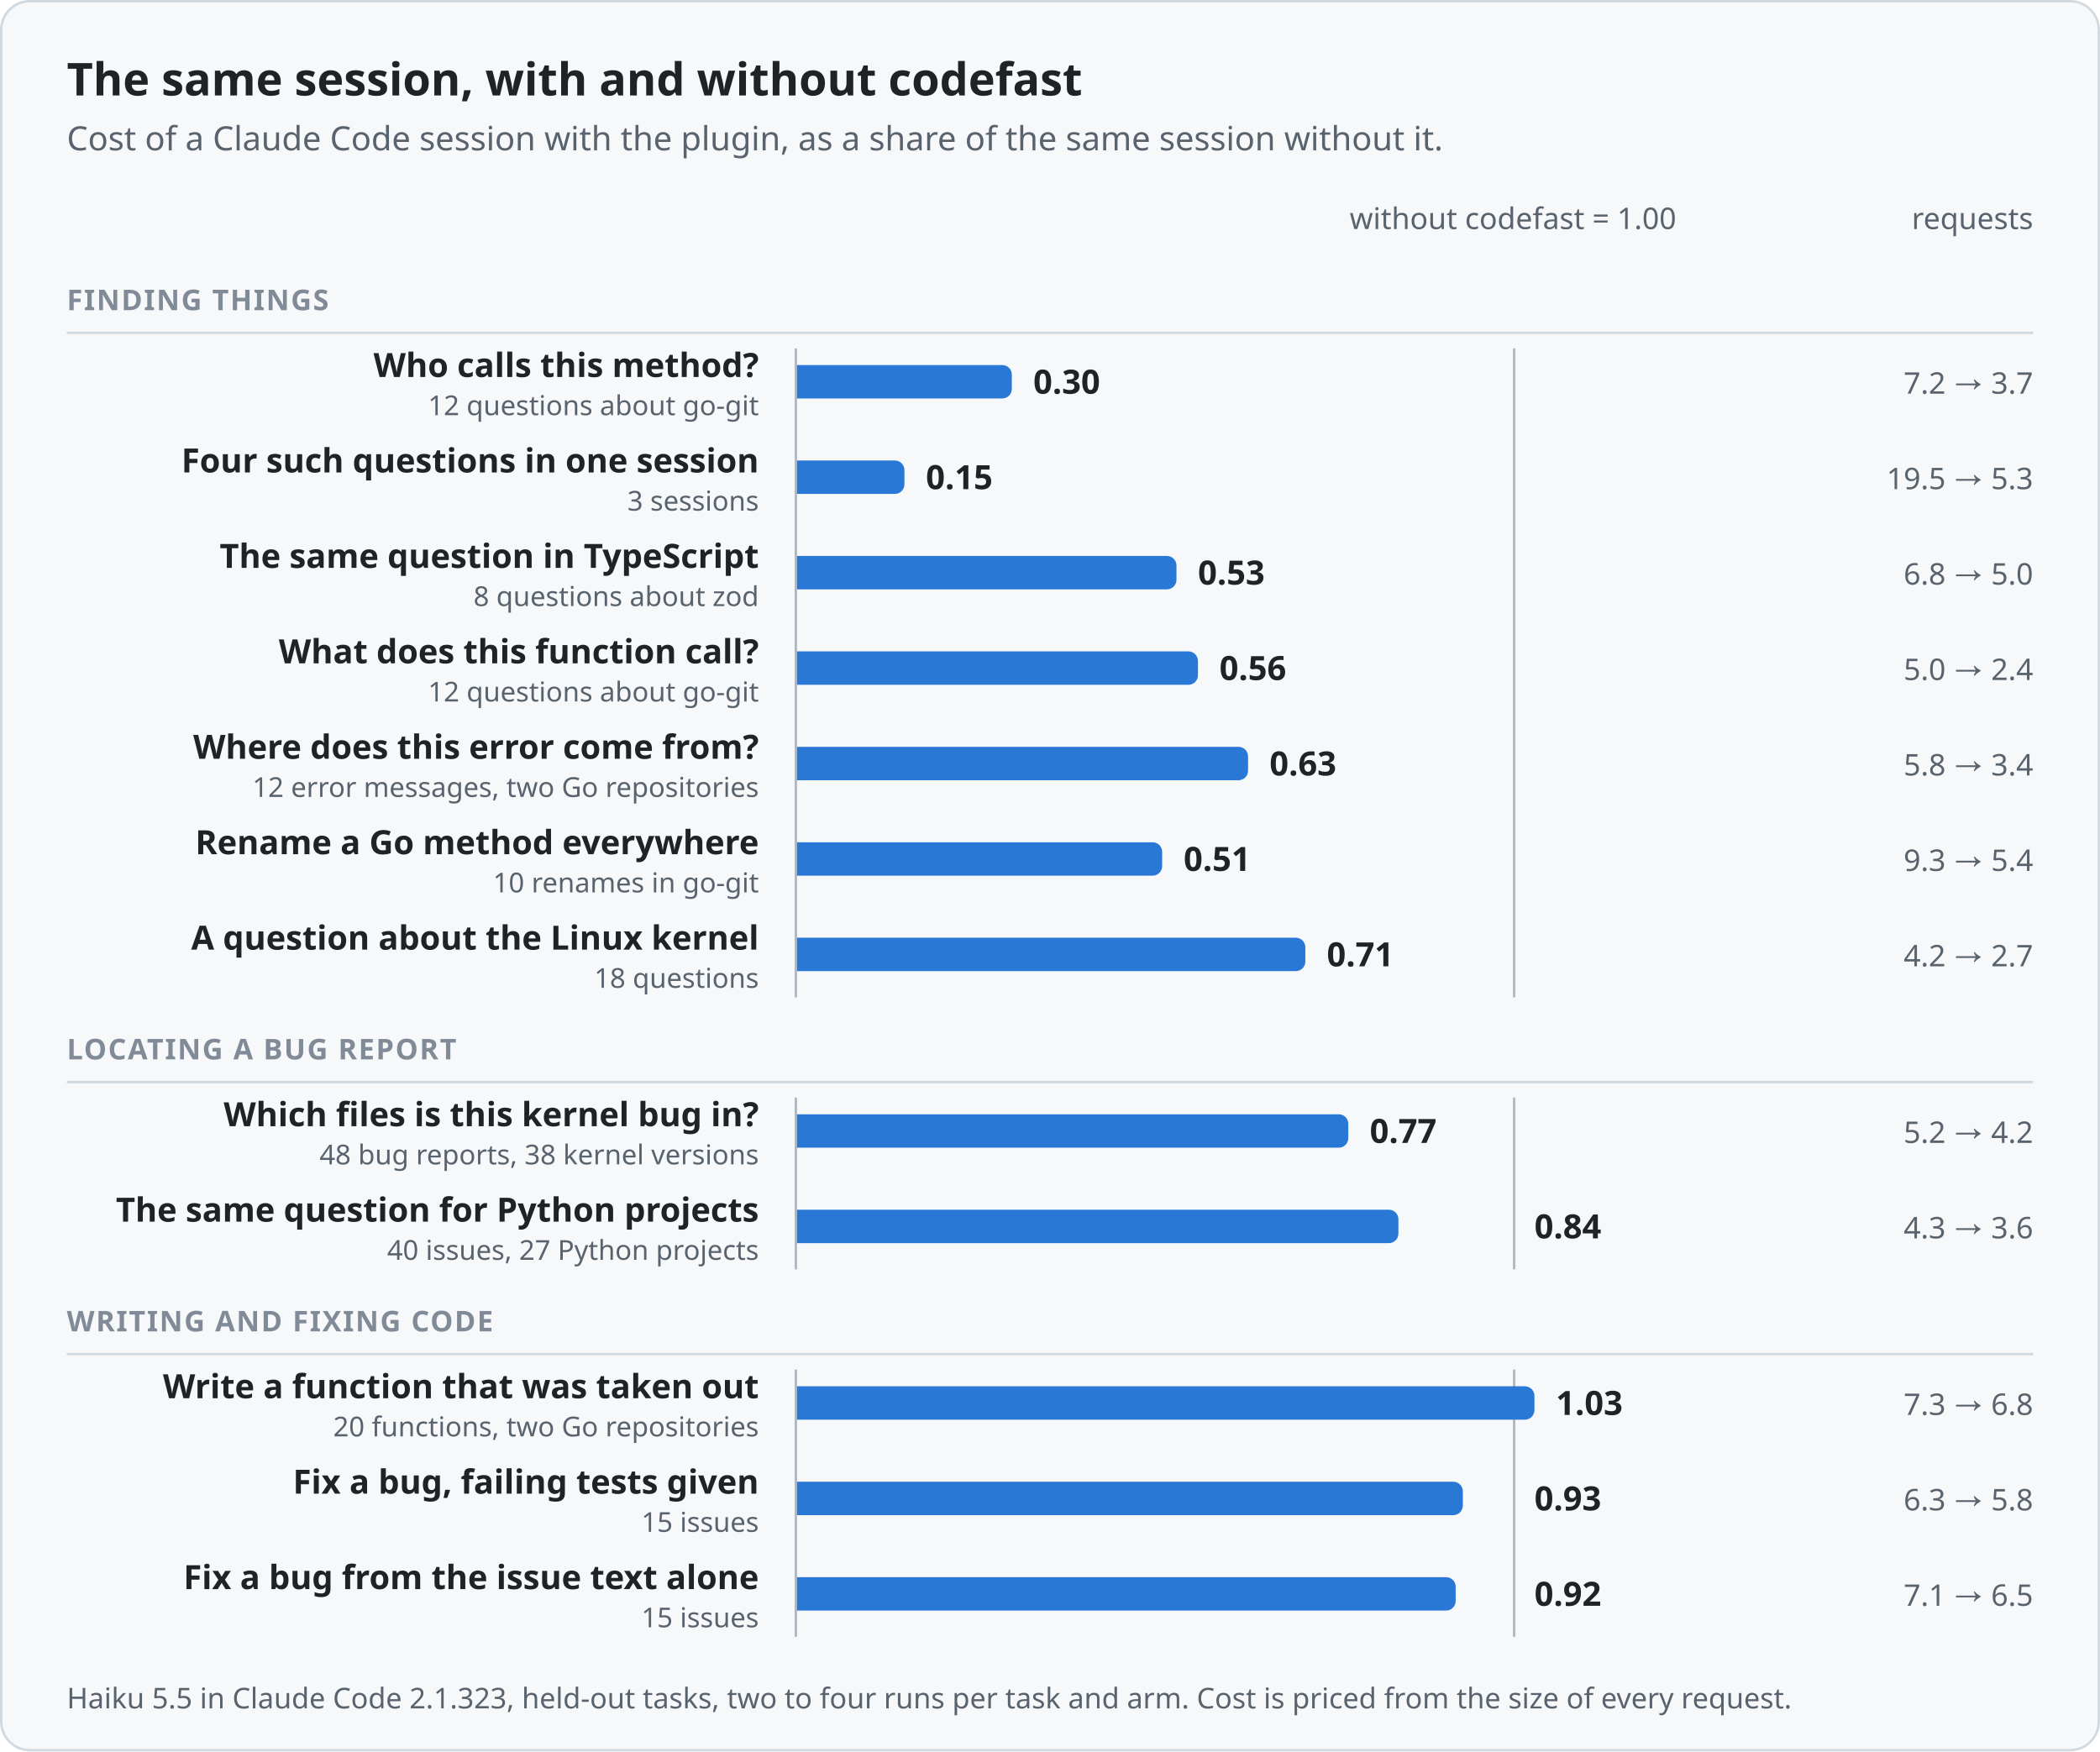
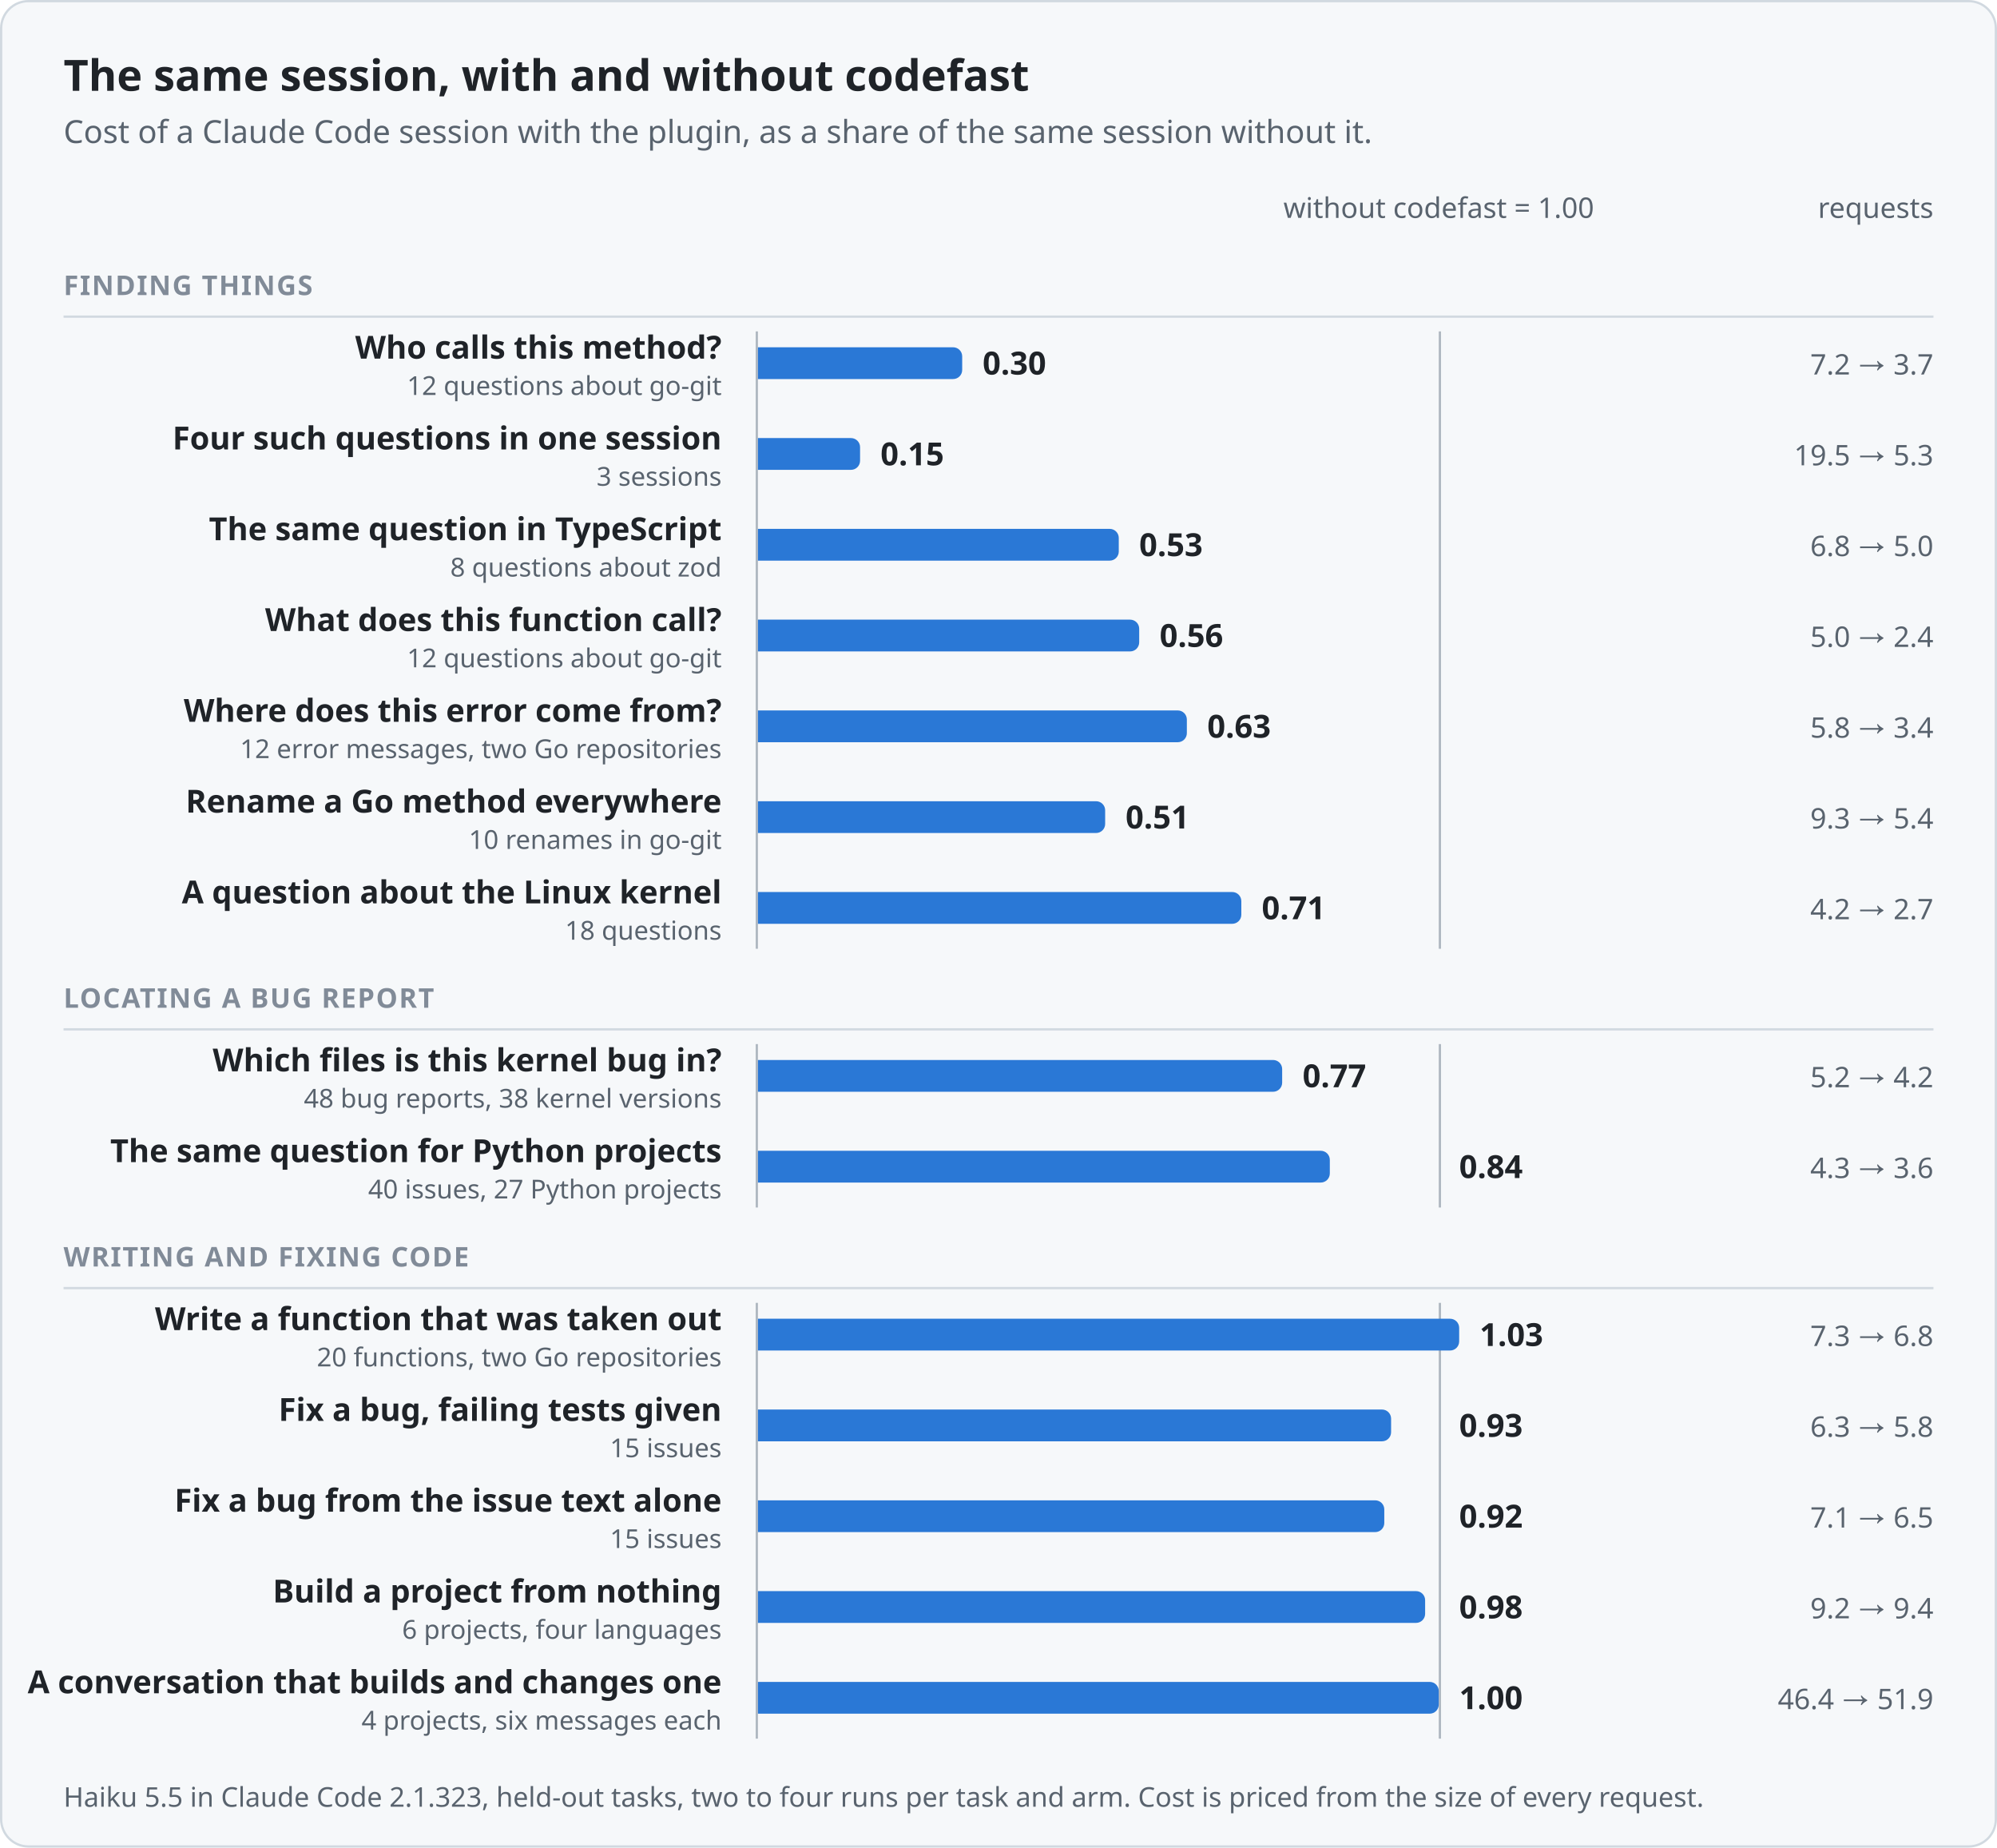
- <svg xmlns="http://www.w3.org/2000/svg" width="880" height="734" viewBox="0 0 880 734" role="img" aria-labelledby="t d" font-family="-apple-system, BlinkMacSystemFont, 'Segoe UI', 'Noto Sans', Helvetica, Arial, sans-serif">
-   <style>@keyframes g1{from{transform:scaleX(0)}to{transform:scaleX(1)}}.g1{transform-box:fill-box;transform-origin:left center;animation:g1 0.7s cubic-bezier(.2,.7,.2,1) 0.25s both}@keyframes a2{from{opacity:0}to{opacity:1}}.a2{animation:a2 0.3s ease-out 0.8s both}@keyframes g3{from{transform:scaleX(0)}to{transform:scaleX(1)}}.g3{transform-box:fill-box;transform-origin:left center;animation:g3 0.7s cubic-bezier(.2,.7,.2,1) 0.31s both}@keyframes a4{from{opacity:0}to{opacity:1}}.a4{animation:a4 0.3s ease-out 0.86s both}@keyframes g5{from{transform:scaleX(0)}to{transform:scaleX(1)}}.g5{transform-box:fill-box;transform-origin:left center;animation:g5 0.7s cubic-bezier(.2,.7,.2,1) 0.37s both}@keyframes a6{from{opacity:0}to{opacity:1}}.a6{animation:a6 0.3s ease-out 0.92s both}@keyframes g7{from{transform:scaleX(0)}to{transform:scaleX(1)}}.g7{transform-box:fill-box;transform-origin:left center;animation:g7 0.7s cubic-bezier(.2,.7,.2,1) 0.43s both}@keyframes a8{from{opacity:0}to{opacity:1}}.a8{animation:a8 0.3s ease-out 0.98s both}@keyframes g9{from{transform:scaleX(0)}to{transform:scaleX(1)}}.g9{transform-box:fill-box;transform-origin:left center;animation:g9 0.7s cubic-bezier(.2,.7,.2,1) 0.49s both}@keyframes a10{from{opacity:0}to{opacity:1}}.a10{animation:a10 0.3s ease-out 1.04s both}@keyframes g11{from{transform:scaleX(0)}to{transform:scaleX(1)}}.g11{transform-box:fill-box;transform-origin:left center;animation:g11 0.7s cubic-bezier(.2,.7,.2,1) 0.55s both}@keyframes a12{from{opacity:0}to{opacity:1}}.a12{animation:a12 0.3s ease-out 1.1s both}@keyframes g13{from{transform:scaleX(0)}to{transform:scaleX(1)}}.g13{transform-box:fill-box;transform-origin:left center;animation:g13 0.7s cubic-bezier(.2,.7,.2,1) 0.61s both}@keyframes a14{from{opacity:0}to{opacity:1}}.a14{animation:a14 0.3s ease-out 1.16s both}@keyframes g15{from{transform:scaleX(0)}to{transform:scaleX(1)}}.g15{transform-box:fill-box;transform-origin:left center;animation:g15 0.7s cubic-bezier(.2,.7,.2,1) 0.67s both}@keyframes a16{from{opacity:0}to{opacity:1}}.a16{animation:a16 0.3s ease-out 1.22s both}@keyframes g17{from{transform:scaleX(0)}to{transform:scaleX(1)}}.g17{transform-box:fill-box;transform-origin:left center;animation:g17 0.7s cubic-bezier(.2,.7,.2,1) 0.73s both}@keyframes a18{from{opacity:0}to{opacity:1}}.a18{animation:a18 0.3s ease-out 1.28s both}@keyframes g19{from{transform:scaleX(0)}to{transform:scaleX(1)}}.g19{transform-box:fill-box;transform-origin:left center;animation:g19 0.7s cubic-bezier(.2,.7,.2,1) 0.79s both}@keyframes a20{from{opacity:0}to{opacity:1}}.a20{animation:a20 0.3s ease-out 1.34s both}@keyframes g21{from{transform:scaleX(0)}to{transform:scaleX(1)}}.g21{transform-box:fill-box;transform-origin:left center;animation:g21 0.7s cubic-bezier(.2,.7,.2,1) 0.85s both}@keyframes a22{from{opacity:0}to{opacity:1}}.a22{animation:a22 0.3s ease-out 1.4s both}@keyframes g23{from{transform:scaleX(0)}to{transform:scaleX(1)}}.g23{transform-box:fill-box;transform-origin:left center;animation:g23 0.7s cubic-bezier(.2,.7,.2,1) 0.91s both}@keyframes a24{from{opacity:0}to{opacity:1}}.a24{animation:a24 0.3s ease-out 1.46s both}@media (prefers-reduced-motion:reduce){*{animation:none!important}}</style>
-   <rect x="0.5" y="0.5" width="879" height="733" rx="12" fill="#f6f8fa" stroke="#d1d9e0" />
+ <svg xmlns="http://www.w3.org/2000/svg" width="880" height="814" viewBox="0 0 880 814" role="img" aria-labelledby="t d" font-family="-apple-system, BlinkMacSystemFont, 'Segoe UI', 'Noto Sans', Helvetica, Arial, sans-serif">
+   <style>@keyframes g1{from{transform:scaleX(0)}to{transform:scaleX(1)}}.g1{transform-box:fill-box;transform-origin:left center;animation:g1 0.7s cubic-bezier(.2,.7,.2,1) 0.25s both}@keyframes a2{from{opacity:0}to{opacity:1}}.a2{animation:a2 0.3s ease-out 0.8s both}@keyframes g3{from{transform:scaleX(0)}to{transform:scaleX(1)}}.g3{transform-box:fill-box;transform-origin:left center;animation:g3 0.7s cubic-bezier(.2,.7,.2,1) 0.31s both}@keyframes a4{from{opacity:0}to{opacity:1}}.a4{animation:a4 0.3s ease-out 0.86s both}@keyframes g5{from{transform:scaleX(0)}to{transform:scaleX(1)}}.g5{transform-box:fill-box;transform-origin:left center;animation:g5 0.7s cubic-bezier(.2,.7,.2,1) 0.37s both}@keyframes a6{from{opacity:0}to{opacity:1}}.a6{animation:a6 0.3s ease-out 0.92s both}@keyframes g7{from{transform:scaleX(0)}to{transform:scaleX(1)}}.g7{transform-box:fill-box;transform-origin:left center;animation:g7 0.7s cubic-bezier(.2,.7,.2,1) 0.43s both}@keyframes a8{from{opacity:0}to{opacity:1}}.a8{animation:a8 0.3s ease-out 0.98s both}@keyframes g9{from{transform:scaleX(0)}to{transform:scaleX(1)}}.g9{transform-box:fill-box;transform-origin:left center;animation:g9 0.7s cubic-bezier(.2,.7,.2,1) 0.49s both}@keyframes a10{from{opacity:0}to{opacity:1}}.a10{animation:a10 0.3s ease-out 1.04s both}@keyframes g11{from{transform:scaleX(0)}to{transform:scaleX(1)}}.g11{transform-box:fill-box;transform-origin:left center;animation:g11 0.7s cubic-bezier(.2,.7,.2,1) 0.55s both}@keyframes a12{from{opacity:0}to{opacity:1}}.a12{animation:a12 0.3s ease-out 1.1s both}@keyframes g13{from{transform:scaleX(0)}to{transform:scaleX(1)}}.g13{transform-box:fill-box;transform-origin:left center;animation:g13 0.7s cubic-bezier(.2,.7,.2,1) 0.61s both}@keyframes a14{from{opacity:0}to{opacity:1}}.a14{animation:a14 0.3s ease-out 1.16s both}@keyframes g15{from{transform:scaleX(0)}to{transform:scaleX(1)}}.g15{transform-box:fill-box;transform-origin:left center;animation:g15 0.7s cubic-bezier(.2,.7,.2,1) 0.67s both}@keyframes a16{from{opacity:0}to{opacity:1}}.a16{animation:a16 0.3s ease-out 1.22s both}@keyframes g17{from{transform:scaleX(0)}to{transform:scaleX(1)}}.g17{transform-box:fill-box;transform-origin:left center;animation:g17 0.7s cubic-bezier(.2,.7,.2,1) 0.73s both}@keyframes a18{from{opacity:0}to{opacity:1}}.a18{animation:a18 0.3s ease-out 1.28s both}@keyframes g19{from{transform:scaleX(0)}to{transform:scaleX(1)}}.g19{transform-box:fill-box;transform-origin:left center;animation:g19 0.7s cubic-bezier(.2,.7,.2,1) 0.79s both}@keyframes a20{from{opacity:0}to{opacity:1}}.a20{animation:a20 0.3s ease-out 1.34s both}@keyframes g21{from{transform:scaleX(0)}to{transform:scaleX(1)}}.g21{transform-box:fill-box;transform-origin:left center;animation:g21 0.7s cubic-bezier(.2,.7,.2,1) 0.85s both}@keyframes a22{from{opacity:0}to{opacity:1}}.a22{animation:a22 0.3s ease-out 1.4s both}@keyframes g23{from{transform:scaleX(0)}to{transform:scaleX(1)}}.g23{transform-box:fill-box;transform-origin:left center;animation:g23 0.7s cubic-bezier(.2,.7,.2,1) 0.91s both}@keyframes a24{from{opacity:0}to{opacity:1}}.a24{animation:a24 0.3s ease-out 1.46s both}@keyframes g25{from{transform:scaleX(0)}to{transform:scaleX(1)}}.g25{transform-box:fill-box;transform-origin:left center;animation:g25 0.7s cubic-bezier(.2,.7,.2,1) 0.97s both}@keyframes a26{from{opacity:0}to{opacity:1}}.a26{animation:a26 0.3s ease-out 1.52s both}@keyframes g27{from{transform:scaleX(0)}to{transform:scaleX(1)}}.g27{transform-box:fill-box;transform-origin:left center;animation:g27 0.7s cubic-bezier(.2,.7,.2,1) 1.03s both}@keyframes a28{from{opacity:0}to{opacity:1}}.a28{animation:a28 0.3s ease-out 1.58s both}@media (prefers-reduced-motion:reduce){*{animation:none!important}}</style>
+   <rect x="0.5" y="0.5" width="879" height="813" rx="12" fill="#f6f8fa" stroke="#d1d9e0" />
  <text x="28" y="40" font-size="19" font-weight="600" fill="#1f2328">The same session, with and without codefast</text>
  <text x="28" y="63" font-size="14" fill="#59636e">Cost of a Claude Code session with the plugin, as a share of the same session without it.</text>
  <text x="634" y="96" font-size="12.5" fill="#59636e" text-anchor="middle">without codefast = 1.00</text>
  <text x="852" y="96" font-size="12.5" fill="#59636e" text-anchor="end">requests</text>
-   <path d="M333.5 574V686M634.5 574V686" stroke="#afb8c1" />
+   <path d="M333.5 574V766M634.5 574V766" stroke="#afb8c1" />
  <path d="M333.5 460V532M634.5 460V532" stroke="#afb8c1" />
  <path d="M333.5 146V418M634.5 146V418" stroke="#afb8c1" />
  <text x="28" y="130" font-size="12" font-weight="600" letter-spacing="0.6" fill="#818b98">FINDING THINGS</text>
  <path d="M28 139.5H852" stroke="#d1d9e0" />
  <text x="318" y="158" font-size="14" font-weight="600" fill="#1f2328" text-anchor="end">Who calls this method?</text>
  <text x="318" y="174" font-size="11.5" fill="#59636e" text-anchor="end">12 questions about go-git</text>
  <path class="g1" fill="#2a78d6" d="M334 153h86.00a4 4 0 0 1 4 4v6a4 4 0 0 1 -4 4h-86.00z" />
  <text class="a2" x="433.00" y="165" font-size="14" font-weight="600" fill="#1f2328">0.30</text>
  <text x="852" y="165" font-size="12.5" fill="#59636e" text-anchor="end">7.2 → 3.7</text>
  <text x="318" y="198" font-size="14" font-weight="600" fill="#1f2328" text-anchor="end">Four such questions in one session</text>
  <text x="318" y="214" font-size="11.5" fill="#59636e" text-anchor="end">3 sessions</text>
  <path class="g3" fill="#2a78d6" d="M334 193h41.00a4 4 0 0 1 4 4v6a4 4 0 0 1 -4 4h-41.00z" />
  <text class="a4" x="388.00" y="205" font-size="14" font-weight="600" fill="#1f2328">0.15</text>
  <text x="852" y="205" font-size="12.5" fill="#59636e" text-anchor="end">19.5 → 5.3</text>
  <text x="318" y="238" font-size="14" font-weight="600" fill="#1f2328" text-anchor="end">The same question in TypeScript</text>
  <text x="318" y="254" font-size="11.5" fill="#59636e" text-anchor="end">8 questions about zod</text>
  <path class="g5" fill="#2a78d6" d="M334 233h155.00a4 4 0 0 1 4 4v6a4 4 0 0 1 -4 4h-155.00z" />
  <text class="a6" x="502.00" y="245" font-size="14" font-weight="600" fill="#1f2328">0.53</text>
  <text x="852" y="245" font-size="12.5" fill="#59636e" text-anchor="end">6.8 → 5.0</text>
  <text x="318" y="278" font-size="14" font-weight="600" fill="#1f2328" text-anchor="end">What does this function call?</text>
  <text x="318" y="294" font-size="11.5" fill="#59636e" text-anchor="end">12 questions about go-git</text>
  <path class="g7" fill="#2a78d6" d="M334 273h164.00a4 4 0 0 1 4 4v6a4 4 0 0 1 -4 4h-164.00z" />
  <text class="a8" x="511.00" y="285" font-size="14" font-weight="600" fill="#1f2328">0.56</text>
  <text x="852" y="285" font-size="12.5" fill="#59636e" text-anchor="end">5.0 → 2.4</text>
  <text x="318" y="318" font-size="14" font-weight="600" fill="#1f2328" text-anchor="end">Where does this error come from?</text>
  <text x="318" y="334" font-size="11.5" fill="#59636e" text-anchor="end">12 error messages, two Go repositories</text>
  <path class="g9" fill="#2a78d6" d="M334 313h185.00a4 4 0 0 1 4 4v6a4 4 0 0 1 -4 4h-185.00z" />
  <text class="a10" x="532.00" y="325" font-size="14" font-weight="600" fill="#1f2328">0.63</text>
  <text x="852" y="325" font-size="12.5" fill="#59636e" text-anchor="end">5.8 → 3.4</text>
  <text x="318" y="358" font-size="14" font-weight="600" fill="#1f2328" text-anchor="end">Rename a Go method everywhere</text>
  <text x="318" y="374" font-size="11.5" fill="#59636e" text-anchor="end">10 renames in go-git</text>
  <path class="g11" fill="#2a78d6" d="M334 353h149.00a4 4 0 0 1 4 4v6a4 4 0 0 1 -4 4h-149.00z" />
  <text class="a12" x="496.00" y="365" font-size="14" font-weight="600" fill="#1f2328">0.51</text>
  <text x="852" y="365" font-size="12.5" fill="#59636e" text-anchor="end">9.3 → 5.4</text>
  <text x="318" y="398" font-size="14" font-weight="600" fill="#1f2328" text-anchor="end">A question about the Linux kernel</text>
  <text x="318" y="414" font-size="11.5" fill="#59636e" text-anchor="end">18 questions</text>
  <path class="g13" fill="#2a78d6" d="M334 393h209.00a4 4 0 0 1 4 4v6a4 4 0 0 1 -4 4h-209.00z" />
  <text class="a14" x="556.00" y="405" font-size="14" font-weight="600" fill="#1f2328">0.71</text>
  <text x="852" y="405" font-size="12.5" fill="#59636e" text-anchor="end">4.2 → 2.7</text>
  <text x="28" y="444" font-size="12" font-weight="600" letter-spacing="0.6" fill="#818b98">LOCATING A BUG REPORT</text>
  <path d="M28 453.5H852" stroke="#d1d9e0" />
  <text x="318" y="472" font-size="14" font-weight="600" fill="#1f2328" text-anchor="end">Which files is this kernel bug in?</text>
  <text x="318" y="488" font-size="11.5" fill="#59636e" text-anchor="end">48 bug reports, 38 kernel versions</text>
  <path class="g15" fill="#2a78d6" d="M334 467h227.00a4 4 0 0 1 4 4v6a4 4 0 0 1 -4 4h-227.00z" />
  <text class="a16" x="574.00" y="479" font-size="14" font-weight="600" fill="#1f2328">0.77</text>
  <text x="852" y="479" font-size="12.5" fill="#59636e" text-anchor="end">5.2 → 4.2</text>
  <text x="318" y="512" font-size="14" font-weight="600" fill="#1f2328" text-anchor="end">The same question for Python projects</text>
  <text x="318" y="528" font-size="11.5" fill="#59636e" text-anchor="end">40 issues, 27 Python projects</text>
  <path class="g17" fill="#2a78d6" d="M334 507h248.00a4 4 0 0 1 4 4v6a4 4 0 0 1 -4 4h-248.00z" />
  <text class="a18" x="643.00" y="519" font-size="14" font-weight="600" fill="#1f2328">0.84</text>
  <text x="852" y="519" font-size="12.5" fill="#59636e" text-anchor="end">4.3 → 3.6</text>
  <text x="28" y="558" font-size="12" font-weight="600" letter-spacing="0.6" fill="#818b98">WRITING AND FIXING CODE</text>
  <path d="M28 567.5H852" stroke="#d1d9e0" />
  <text x="318" y="586" font-size="14" font-weight="600" fill="#1f2328" text-anchor="end">Write a function that was taken out</text>
  <text x="318" y="602" font-size="11.5" fill="#59636e" text-anchor="end">20 functions, two Go repositories</text>
  <path class="g19" fill="#2a78d6" d="M334 581h305.00a4 4 0 0 1 4 4v6a4 4 0 0 1 -4 4h-305.00z" />
  <text class="a20" x="652.00" y="593" font-size="14" font-weight="600" fill="#1f2328">1.03</text>
  <text x="852" y="593" font-size="12.5" fill="#59636e" text-anchor="end">7.3 → 6.8</text>
  <text x="318" y="626" font-size="14" font-weight="600" fill="#1f2328" text-anchor="end">Fix a bug, failing tests given</text>
  <text x="318" y="642" font-size="11.5" fill="#59636e" text-anchor="end">15 issues</text>
  <path class="g21" fill="#2a78d6" d="M334 621h275.00a4 4 0 0 1 4 4v6a4 4 0 0 1 -4 4h-275.00z" />
  <text class="a22" x="643.00" y="633" font-size="14" font-weight="600" fill="#1f2328">0.93</text>
  <text x="852" y="633" font-size="12.5" fill="#59636e" text-anchor="end">6.3 → 5.8</text>
  <text x="318" y="666" font-size="14" font-weight="600" fill="#1f2328" text-anchor="end">Fix a bug from the issue text alone</text>
  <text x="318" y="682" font-size="11.5" fill="#59636e" text-anchor="end">15 issues</text>
  <path class="g23" fill="#2a78d6" d="M334 661h272.00a4 4 0 0 1 4 4v6a4 4 0 0 1 -4 4h-272.00z" />
  <text class="a24" x="643.00" y="673" font-size="14" font-weight="600" fill="#1f2328">0.92</text>
  <text x="852" y="673" font-size="12.5" fill="#59636e" text-anchor="end">7.1 → 6.5</text>
-   <text x="28" y="716" font-size="12" fill="#59636e">Haiku 5.5 in Claude Code 2.1.323, held-out tasks, two to four runs per task and arm. Cost is priced from the size of every request.</text>
+   <text x="318" y="706" font-size="14" font-weight="600" fill="#1f2328" text-anchor="end">Build a project from nothing</text>
+   <text x="318" y="722" font-size="11.5" fill="#59636e" text-anchor="end">6 projects, four languages</text>
+   <path class="g25" fill="#2a78d6" d="M334 701h290.00a4 4 0 0 1 4 4v6a4 4 0 0 1 -4 4h-290.00z" />
+   <text class="a26" x="643.00" y="713" font-size="14" font-weight="600" fill="#1f2328">0.98</text>
+   <text x="852" y="713" font-size="12.5" fill="#59636e" text-anchor="end">9.2 → 9.4</text>
+   <text x="318" y="746" font-size="14" font-weight="600" fill="#1f2328" text-anchor="end">A conversation that builds and changes one</text>
+   <text x="318" y="762" font-size="11.5" fill="#59636e" text-anchor="end">4 projects, six messages each</text>
+   <path class="g27" fill="#2a78d6" d="M334 741h296.00a4 4 0 0 1 4 4v6a4 4 0 0 1 -4 4h-296.00z" />
+   <text class="a28" x="643.00" y="753" font-size="14" font-weight="600" fill="#1f2328">1.00</text>
+   <text x="852" y="753" font-size="12.5" fill="#59636e" text-anchor="end">46.4 → 51.9</text>
+   <text x="28" y="796" font-size="12" fill="#59636e">Haiku 5.5 in Claude Code 2.1.323, held-out tasks, two to four runs per task and arm. Cost is priced from the size of every request.</text>
</svg>
